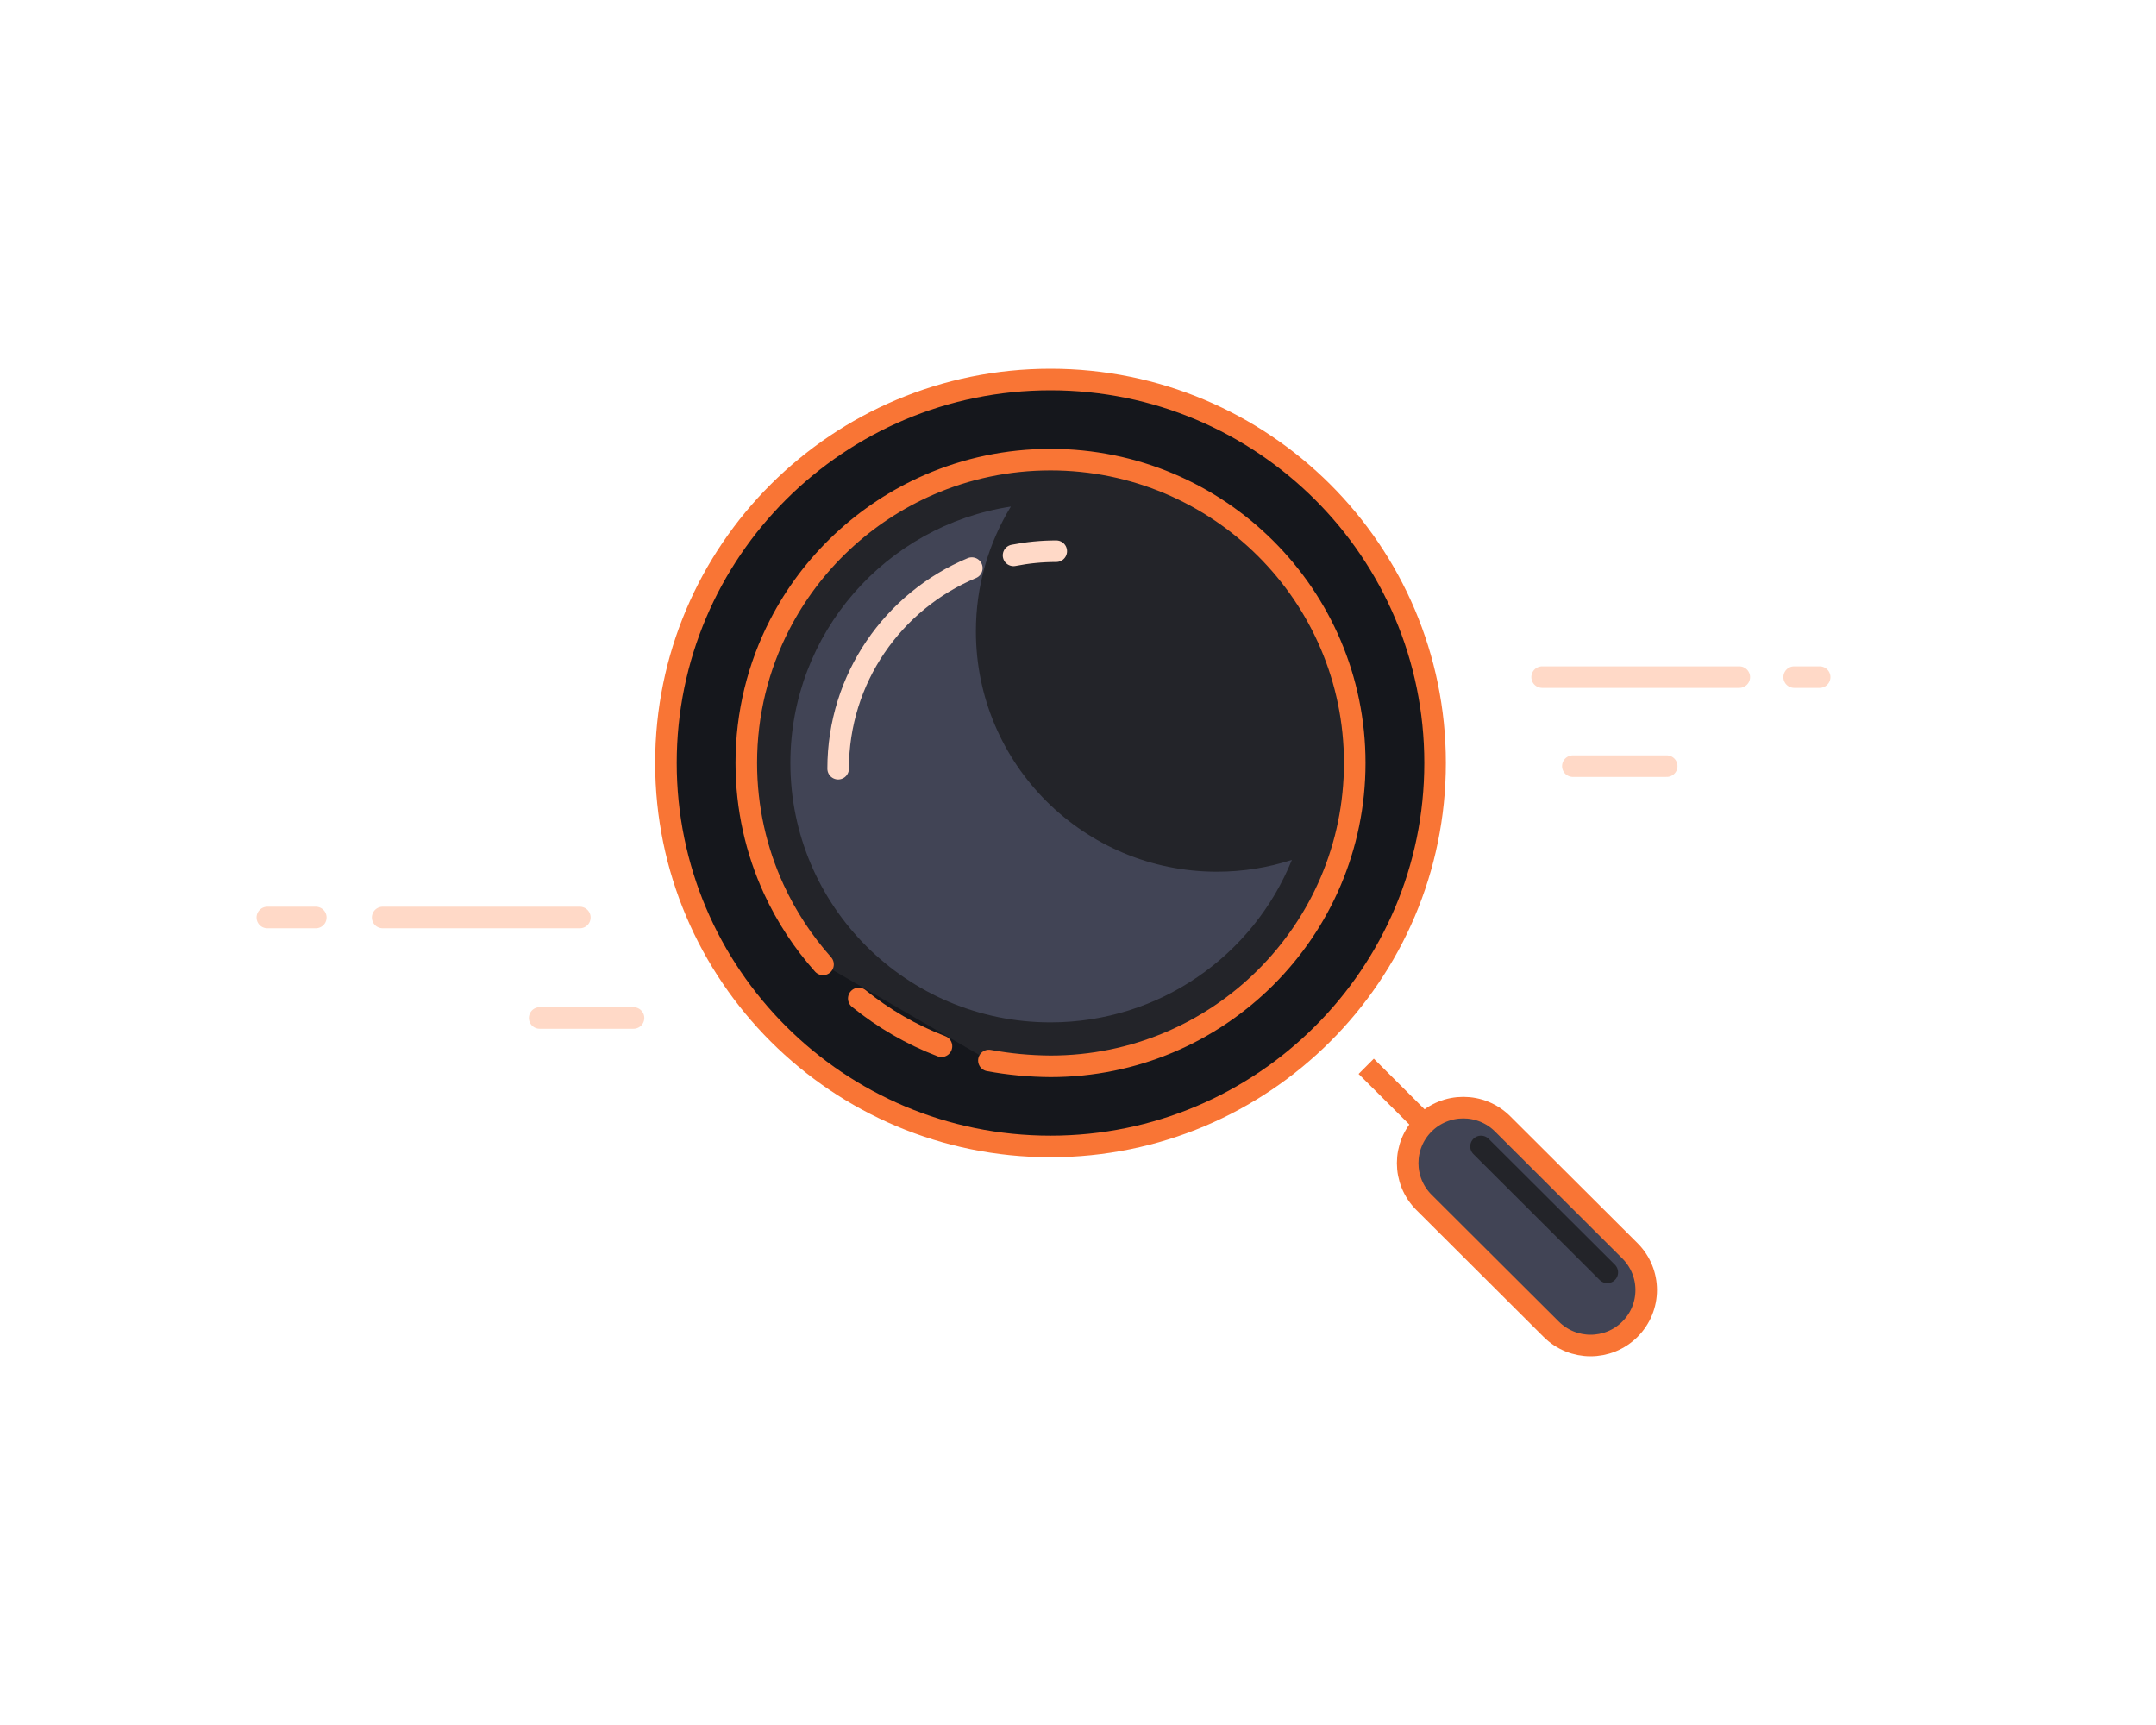
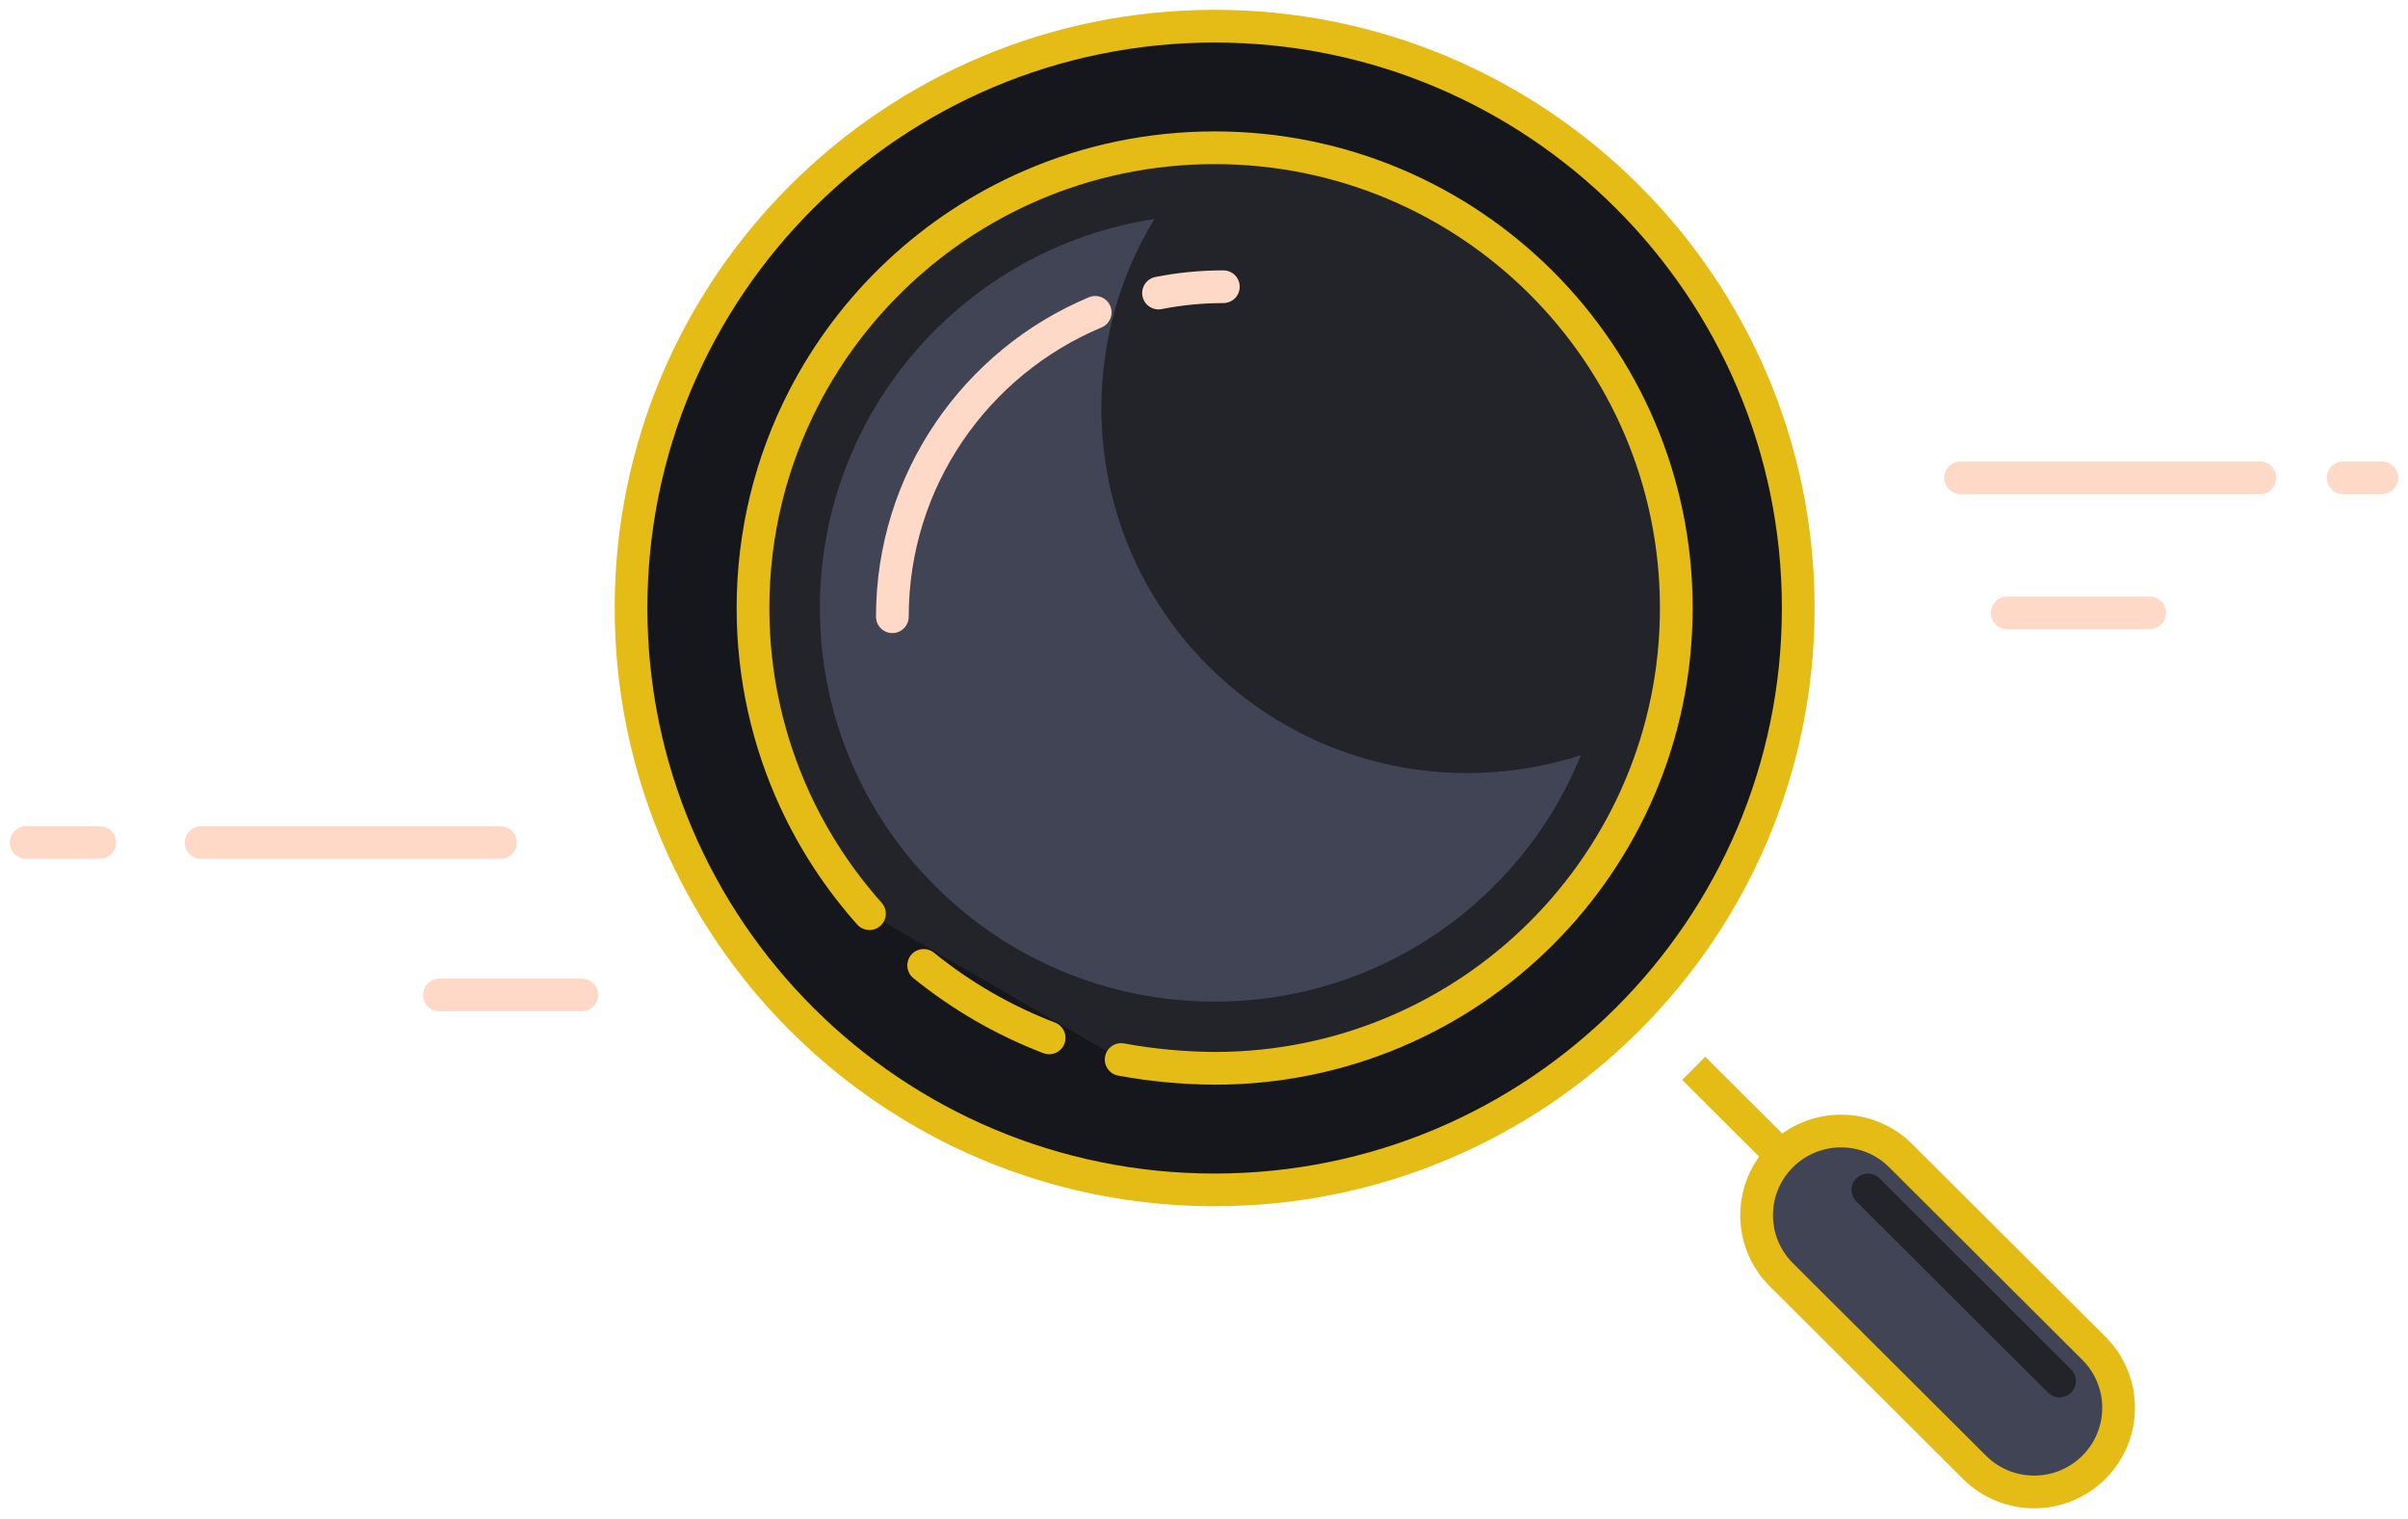
- <svg xmlns="http://www.w3.org/2000/svg" width="250" height="200" viewBox="0 0 250 200" fill="none">
-   <path d="M121.813 132.921C146.441 132.921 166.406 113.016 166.406 88.461C166.406 63.906 146.441 44 121.813 44C97.184 44 77.219 63.906 77.219 88.461C77.219 113.016 97.184 132.921 121.813 132.921Z" fill="#15171C" stroke="#F97535" stroke-width="2.5" />
-   <path fill-rule="evenodd" clip-rule="evenodd" d="M114.668 122.959C117.009 123.39 119.391 123.614 121.813 123.631C141.295 123.631 157.089 107.885 157.089 88.461C157.089 69.037 141.295 53.29 121.813 53.29C116.808 53.29 112.047 54.329 107.735 56.203C100.24 59.459 94.101 65.235 90.393 72.457C87.928 77.258 86.538 82.697 86.538 88.461C86.538 93.69 87.682 98.652 89.735 103.113C91.201 106.297 93.13 109.226 95.436 111.813" fill="#232429" />
-   <path d="M114.668 122.959C117.009 123.39 119.391 123.614 121.813 123.631C141.295 123.631 157.089 107.885 157.089 88.461C157.089 69.037 141.295 53.29 121.813 53.29C116.808 53.29 112.047 54.329 107.735 56.203C100.24 59.459 94.101 65.235 90.393 72.457C87.928 77.258 86.538 82.697 86.538 88.461C86.538 93.69 87.682 98.652 89.735 103.113C91.201 106.297 93.13 109.226 95.436 111.813" stroke="#F97535" stroke-width="2.5" stroke-linecap="round" />
-   <path d="M99.579 115.767C102.439 118.084 105.669 119.964 109.168 121.304" stroke="#F97535" stroke-width="2.5" stroke-linecap="round" />
-   <path d="M158.42 123.631L166.407 131.594" stroke="#F97535" stroke-width="2.5" />
-   <path fill-rule="evenodd" clip-rule="evenodd" d="M165.116 130.307C162.597 132.819 162.597 136.892 165.116 139.404L179.872 154.116C182.392 156.628 186.477 156.628 188.996 154.116C191.516 151.604 191.516 147.531 188.996 145.019L174.24 130.307C171.721 127.795 167.636 127.795 165.116 130.307Z" fill="#414455" stroke="#F97535" stroke-width="2.5" />
-   <path d="M171.731 132.921L186.374 147.52" stroke="#232429" stroke-width="2.5" stroke-linecap="round" />
-   <path fill-rule="evenodd" clip-rule="evenodd" d="M113.161 73.198C113.161 88.591 125.676 101.069 141.115 101.069C144.148 101.069 147.068 100.587 149.802 99.697C145.339 110.74 134.489 118.536 121.813 118.536C105.153 118.536 91.648 105.071 91.648 88.461C91.648 73.41 102.737 60.941 117.214 58.733C114.642 62.951 113.161 67.902 113.161 73.198Z" fill="#414455" />
-   <path d="M122.479 63.908C120.784 63.908 119.127 64.074 117.526 64.391M112.688 65.867C103.581 69.682 97.187 78.659 97.187 89.124" stroke="#FFD9C7" stroke-width="2.5" stroke-linecap="round" />
-   <path d="M193.263 88.829H182.38M201.682 78.507H178.818H201.682ZM211 78.507H208.043H211Z" stroke="#FFD9C7" stroke-width="2.5" stroke-linecap="round" stroke-linejoin="round" />
-   <path d="M73.46 118.027H62.577M67.236 106.377H44.372H67.236ZM36.619 106.377H31H36.619Z" stroke="#FFD9C7" stroke-width="2.5" stroke-linecap="round" stroke-linejoin="round" />
+ <svg xmlns="http://www.w3.org/2000/svg" width="184" height="116" viewBox="0 0 184 116" fill="none">
+   <path d="M92.813 90.921C117.441 90.921 137.407 71.016 137.407 46.461C137.407 21.906 117.441 2 92.813 2C68.185 2 48.219 21.906 48.219 46.461C48.219 71.016 68.185 90.921 92.813 90.921Z" fill="#15171C" stroke="#E5BC16" stroke-width="2.5" />
+   <path fill-rule="evenodd" clip-rule="evenodd" d="M85.668 80.959C88.009 81.39 90.391 81.614 92.813 81.631C112.295 81.631 128.089 65.885 128.089 46.461C128.089 27.037 112.295 11.29 92.813 11.29C87.809 11.29 83.047 12.329 78.735 14.203C71.24 17.459 65.101 23.235 61.393 30.457C58.928 35.258 57.538 40.697 57.538 46.461C57.538 51.69 58.682 56.652 60.735 61.113C62.201 64.297 64.13 67.226 66.436 69.813" fill="#232429" />
+   <path d="M85.668 80.959C88.009 81.39 90.391 81.614 92.813 81.631C112.295 81.631 128.089 65.885 128.089 46.461C128.089 27.037 112.295 11.29 92.813 11.29C87.809 11.29 83.047 12.329 78.735 14.203C71.24 17.459 65.101 23.235 61.393 30.457C58.928 35.258 57.538 40.697 57.538 46.461C57.538 51.69 58.682 56.652 60.735 61.113C62.201 64.297 64.13 67.226 66.436 69.813" stroke="#E5BC16" stroke-width="2.5" stroke-linecap="round" />
+   <path d="M70.579 73.767C73.439 76.084 76.669 77.964 80.168 79.304" stroke="#E5BC16" stroke-width="2.5" stroke-linecap="round" />
+   <path d="M129.42 81.631L137.407 89.594" stroke="#E5BC16" stroke-width="2.5" />
+   <path fill-rule="evenodd" clip-rule="evenodd" d="M136.116 88.307C133.597 90.819 133.597 94.892 136.116 97.404L150.873 112.116C153.392 114.628 157.477 114.628 159.996 112.116C162.516 109.604 162.516 105.531 159.996 103.019L145.24 88.307C142.721 85.795 138.636 85.795 136.116 88.307Z" fill="#414455" stroke="#E5BC16" stroke-width="2.5" />
+   <path d="M142.731 90.921L157.374 105.52" stroke="#232429" stroke-width="2.5" stroke-linecap="round" />
+   <path fill-rule="evenodd" clip-rule="evenodd" d="M84.161 31.198C84.161 46.591 96.676 59.069 112.115 59.069C115.148 59.069 118.068 58.587 120.802 57.697C116.339 68.74 105.489 76.535 92.813 76.535C76.154 76.535 62.649 63.071 62.649 46.461C62.649 31.41 73.737 18.941 88.214 16.733C85.642 20.951 84.161 25.902 84.161 31.198Z" fill="#414455" />
+   <path d="M93.478 21.908C91.784 21.908 90.127 22.074 88.526 22.391M83.688 23.867C74.581 27.682 68.187 36.659 68.187 47.124" stroke="#FFD9C7" stroke-width="2.5" stroke-linecap="round" />
+   <path d="M164.263 46.829H153.38M172.682 36.507H149.818H172.682ZM182 36.507H179.043H182Z" stroke="#FFD9C7" stroke-width="2.5" stroke-linecap="round" stroke-linejoin="round" />
+   <path d="M44.46 76.027H33.577M38.236 64.377H15.372H38.236ZM7.619 64.377H2H7.619Z" stroke="#FFD9C7" stroke-width="2.5" stroke-linecap="round" stroke-linejoin="round" />
</svg>
